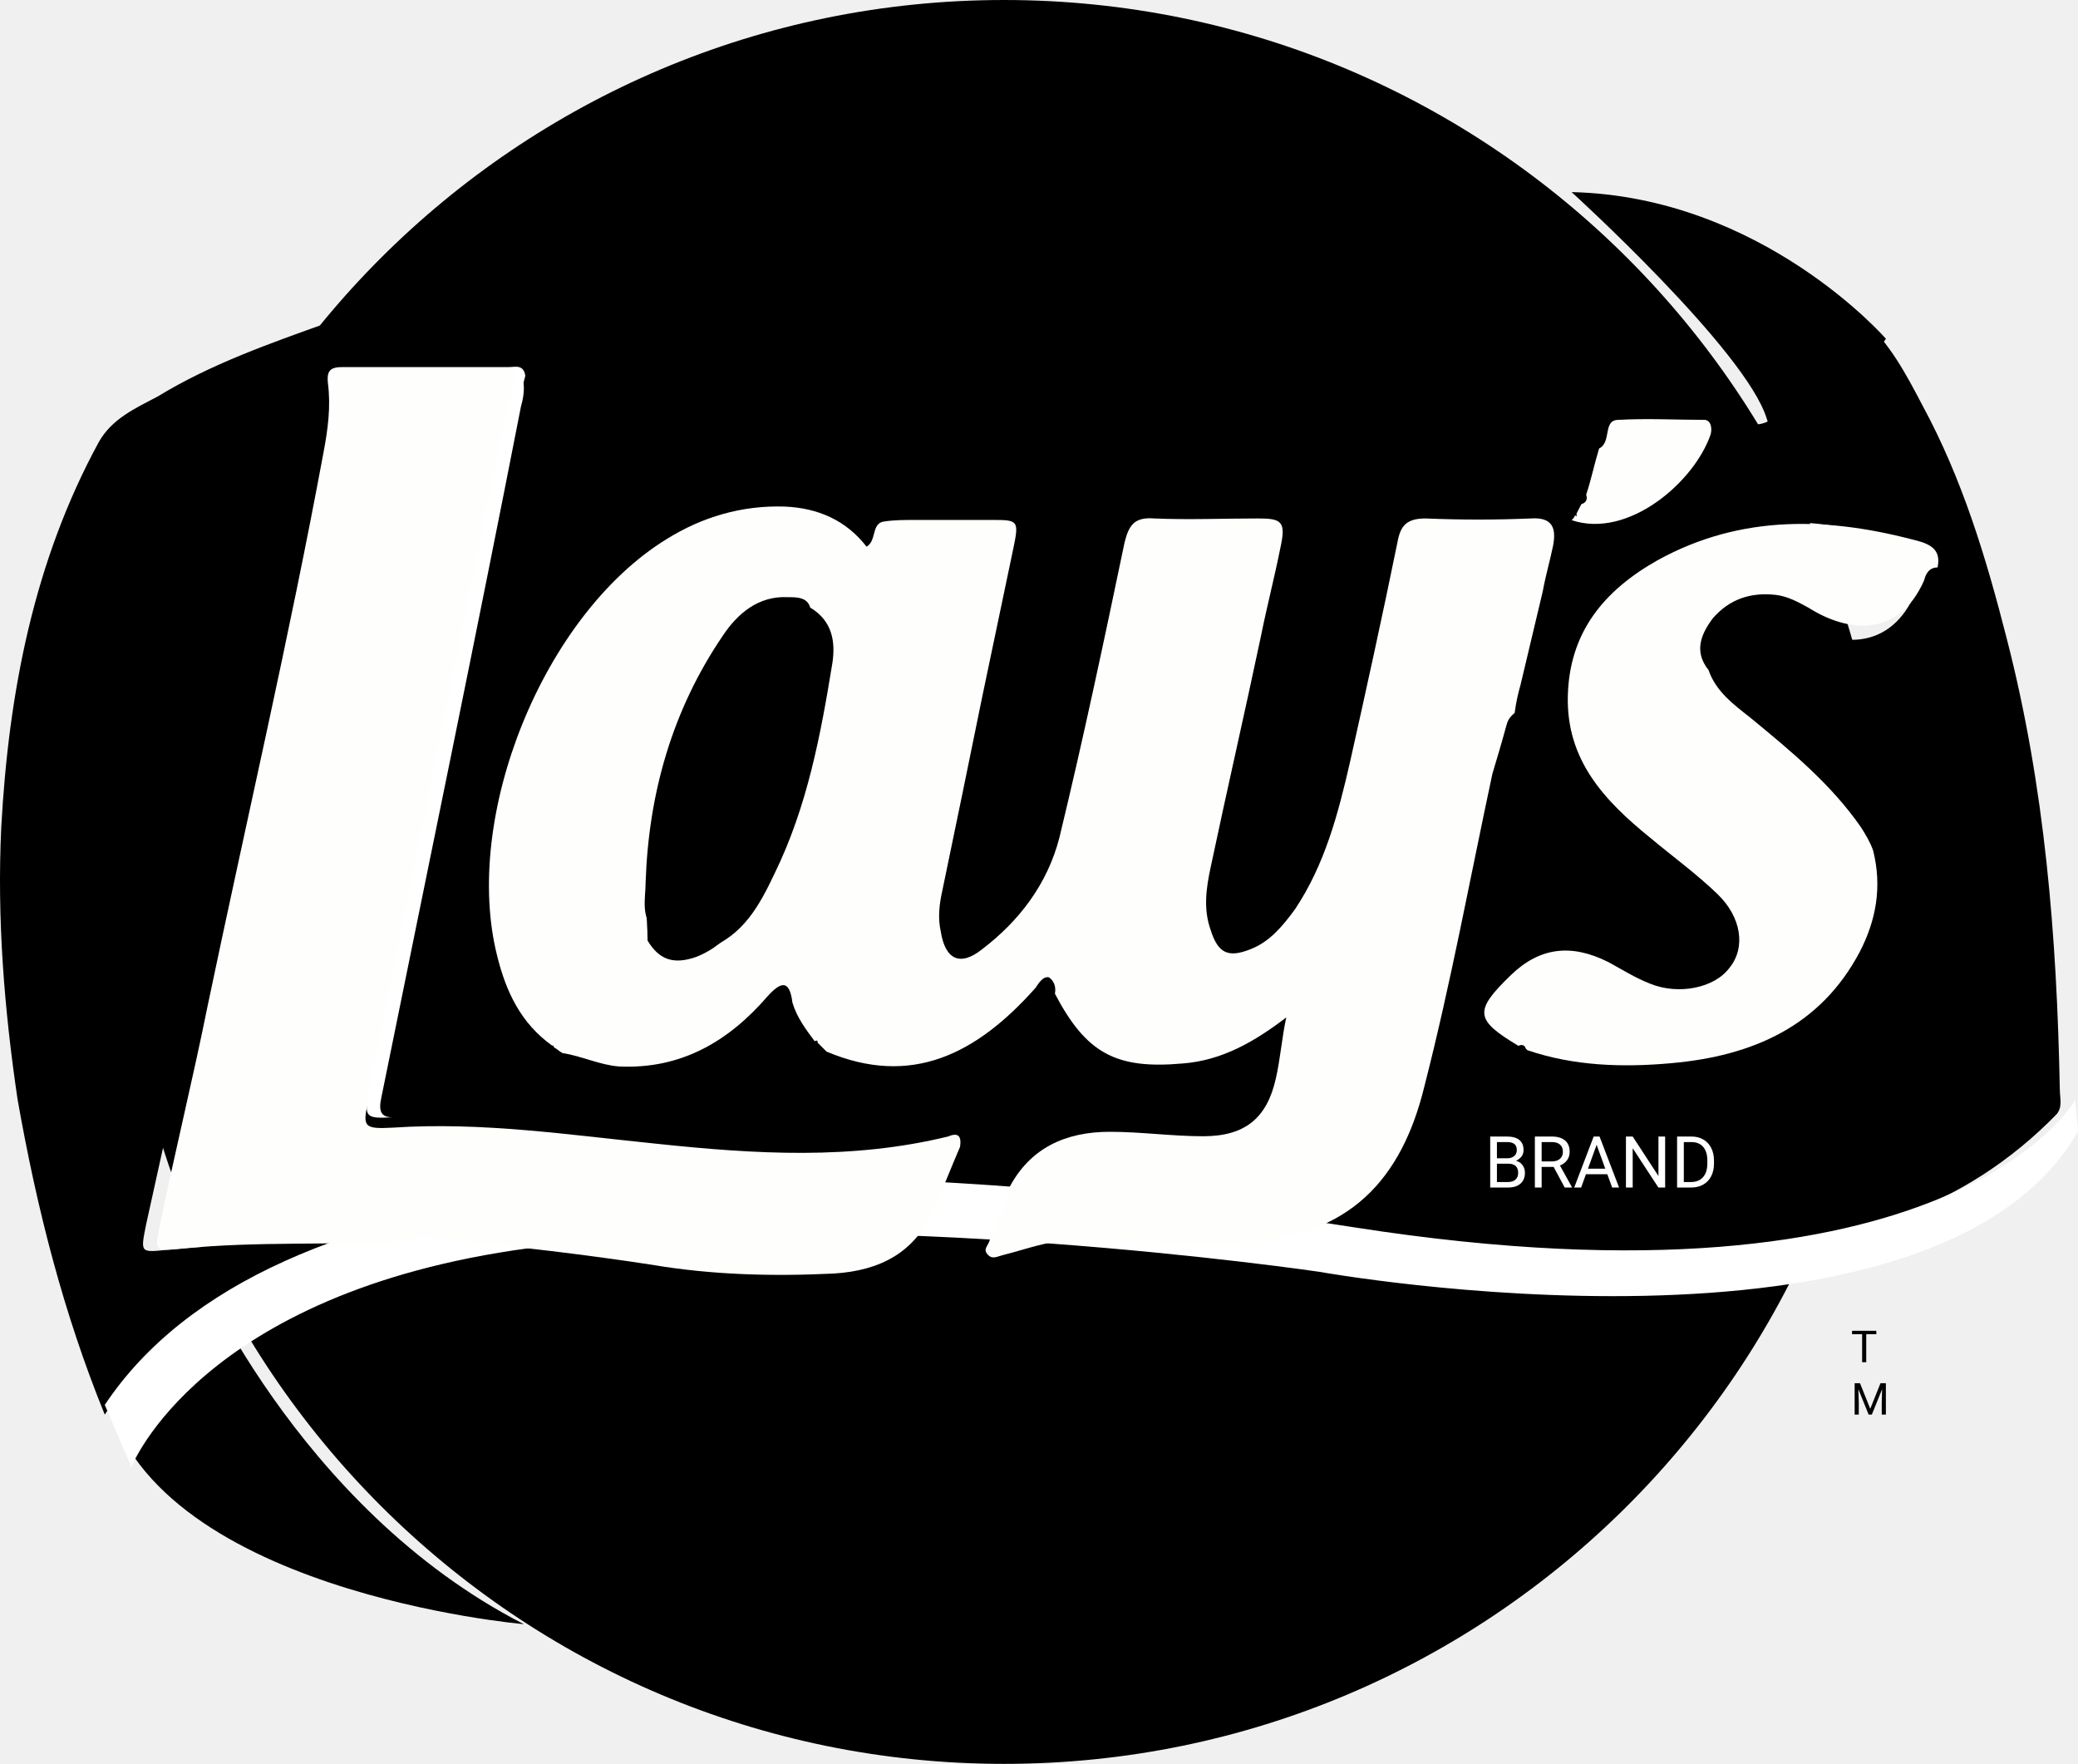
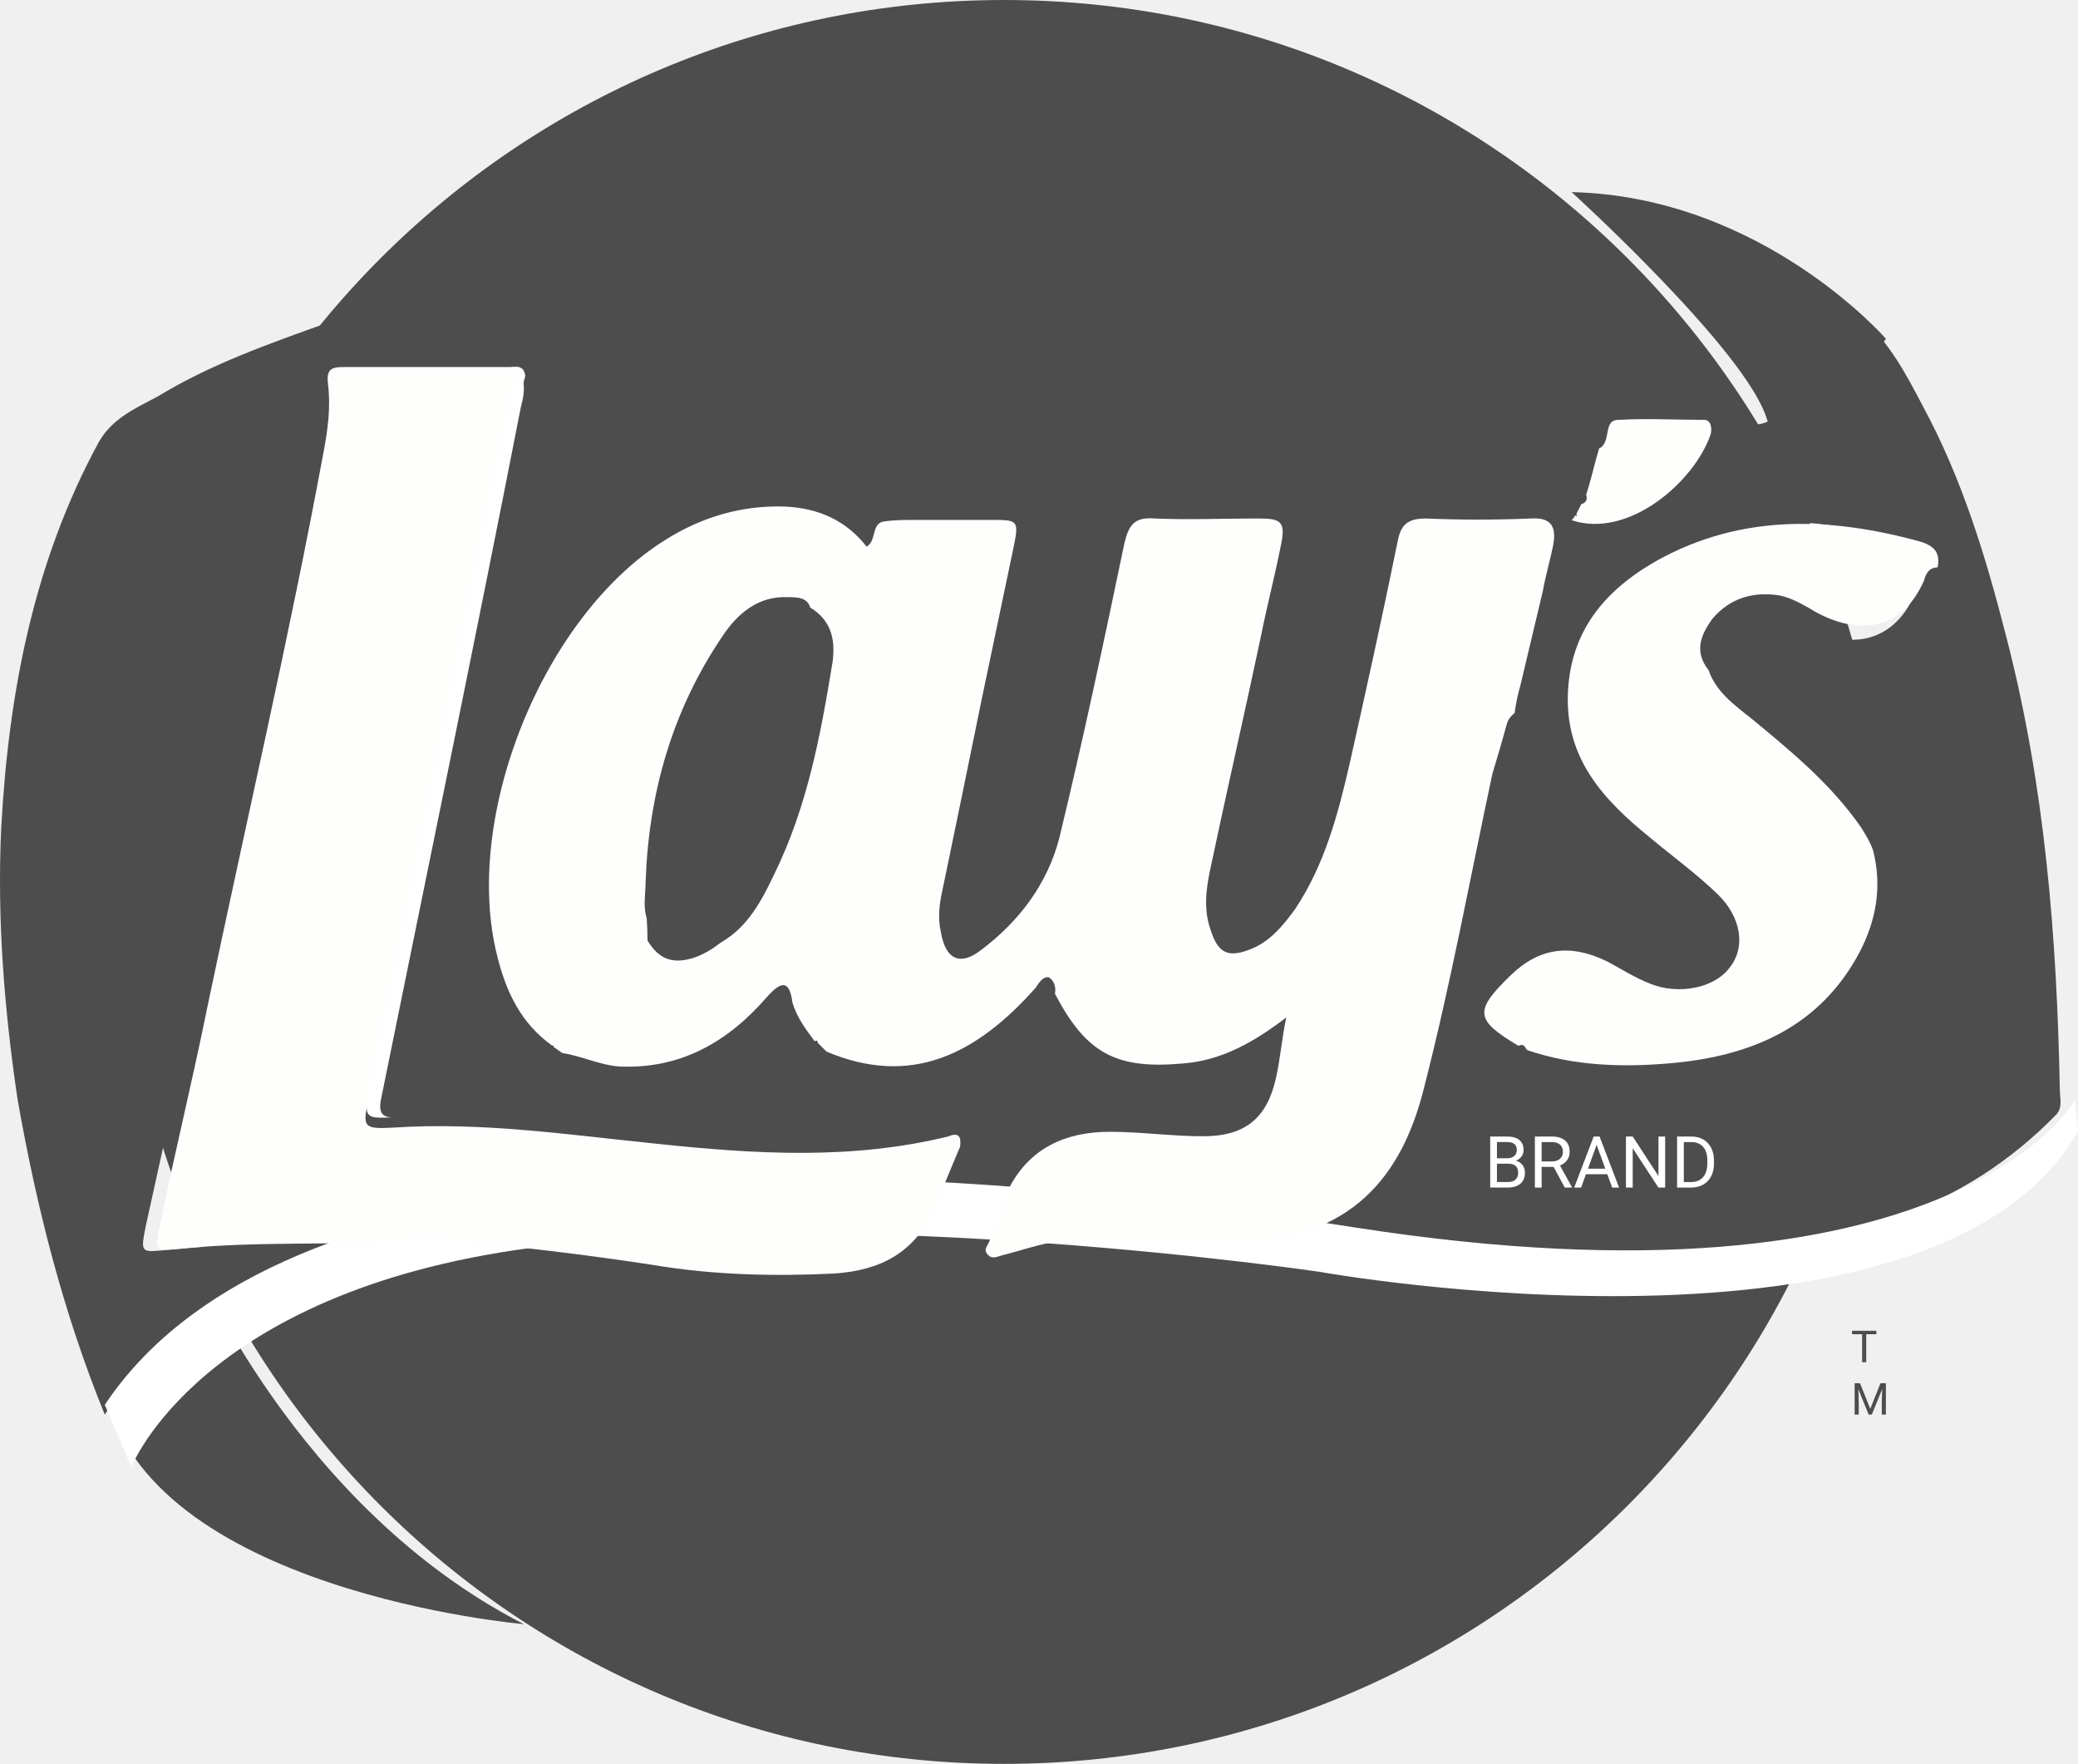
- <svg xmlns="http://www.w3.org/2000/svg" width="119" height="101" viewBox="0 0 119 101" fill="none">
-   <path d="M57.5 101C85.39 101 108 78.39 108 50.5C108 22.61 85.39 0 57.5 0C29.61 0 7 22.61 7 50.5C7 78.39 29.61 101 57.5 101Z" fill="black" />
-   <path d="M30 93C30 93 8.306 91.137 6 79.536L7.879 72H11.039C11.039 72.085 16.932 86.311 30 93Z" fill="black" />
-   <path d="M90 11C90 11 99.981 20.063 101.175 23.971C102.37 27.879 108 19.398 108 19.398C108 19.398 100.919 11.249 90 11Z" fill="black" />
-   <path d="M100.017 24.298C100.779 24.382 101.456 24.213 101.879 23.538C102.048 23.538 102.133 23.538 102.217 23.538C104.587 22.526 105.941 20.669 106.702 18.307C108.226 19.657 109.157 21.429 110.087 23.201C112.372 27.42 113.726 31.892 114.911 36.533C117.111 45.055 117.788 53.661 117.958 62.352C117.958 62.859 118.127 63.365 117.788 63.787C115.165 66.487 112.119 68.428 108.649 69.693C104.502 71.212 100.186 71.803 95.786 71.887C91.3 71.972 86.9 71.887 82.415 71.381C80.468 71.212 78.268 70.706 76.576 72.478C76.491 72.562 76.322 72.562 76.237 72.562C73.445 73.237 70.652 72.815 67.859 72.478C68.451 72.393 69.129 72.393 69.721 72.393C75.645 72.309 79.368 69.356 80.807 63.534C82.33 57.543 83.515 51.468 84.7 45.392C84.869 44.38 85.461 43.283 84.869 42.186C84.954 41.933 84.954 41.68 85.038 41.511C85.631 41.089 85.461 40.498 85.377 39.908C85.8 38.136 86.223 36.364 86.646 34.592C86.815 33.748 87.154 32.904 87.239 31.976C87.408 31.048 87.239 30.373 85.969 30.457C84.023 30.542 81.992 30.542 79.961 30.457C78.945 30.373 78.607 30.879 78.353 31.807C77.507 35.942 76.576 40.161 75.645 44.295C74.968 47.249 74.206 50.033 72.514 52.649C71.837 53.661 71.075 54.505 69.975 54.927C68.705 55.433 68.113 55.18 67.69 53.83C67.351 52.649 67.521 51.468 67.69 50.286C68.621 45.899 69.552 41.511 70.567 37.123C70.906 35.436 71.329 33.833 71.667 32.145C71.921 30.626 71.752 30.457 70.398 30.457C68.451 30.457 66.505 30.542 64.559 30.457C63.459 30.373 63.12 30.795 62.866 31.807C61.681 37.376 60.412 43.03 59.143 48.599C58.55 51.214 56.942 53.324 54.827 54.927C53.557 55.94 52.711 55.518 52.457 53.914C52.373 53.155 52.373 52.396 52.542 51.636C53.303 47.924 54.065 44.211 54.827 40.583C55.419 37.798 56.011 34.929 56.604 32.145C56.942 30.542 56.942 30.542 55.419 30.542C53.98 30.542 52.627 30.542 51.188 30.542C50.596 30.542 50.003 30.542 49.495 30.626C48.734 30.71 49.072 31.723 48.48 32.06C47.295 30.542 45.687 29.867 43.825 29.782C41.456 29.698 39.171 30.373 37.14 31.639C30.285 35.858 25.631 47.333 27.662 55.265C28.17 57.29 29.016 59.146 30.793 60.327V60.412H30.878C31.047 60.496 31.216 60.665 31.385 60.749C31.639 61.171 31.978 61.509 32.401 61.677C35.363 63.027 39.171 62.437 41.541 60.158C42.387 59.315 43.402 58.555 44.333 57.796C44.587 58.64 45.095 59.315 45.602 59.99C45.602 60.158 45.602 60.158 45.772 60.074C45.856 60.158 45.941 60.243 46.026 60.327V60.412H46.11C46.195 60.496 46.28 60.58 46.364 60.665C46.28 61.087 46.703 61.171 46.957 61.34C49.834 63.196 52.627 62.605 55.334 61.002C56.942 60.074 58.127 58.724 59.397 57.374C61.089 60.749 62.866 61.677 66.59 61.34C68.875 61.171 70.736 60.074 72.514 58.724C72.344 59.905 72.175 61.087 71.921 62.184C71.413 64.462 70.144 65.559 67.859 65.474C66.082 65.474 64.305 65.221 62.528 65.221C60.074 65.137 58.043 66.149 56.858 68.428C55.927 68.09 55.334 68.428 55.081 69.356C54.996 69.778 54.827 70.115 54.742 70.453C54.404 71.296 53.557 71.381 53.05 71.212C52.457 71.043 53.05 70.368 53.219 70.031C53.557 69.018 54.065 68.09 54.404 67.078C54.573 66.571 54.827 65.981 53.98 65.812C54.065 65.221 53.98 64.968 53.219 65.137C47.718 66.487 42.218 66.234 36.717 65.559C31.555 64.968 26.562 64.293 21.569 64.546C20.807 64.462 20.638 64.124 20.807 63.449C23.6 50.286 26.392 37.039 29.27 23.876C29.439 23.032 29.524 22.357 29.101 21.598C29.101 20.923 28.593 21.091 28.17 21.091C25.038 21.091 21.907 21.091 18.776 21.091C18.099 21.091 17.845 21.26 17.93 22.02C18.099 23.37 17.93 24.635 17.676 25.985C15.73 36.617 13.275 47.08 11.075 57.627C10.229 61.762 9.298 65.896 8.367 70.115C8.029 71.803 8.029 71.718 9.721 71.55C13.868 71.128 18.099 71.296 22.246 71.128C22.584 71.718 23.177 71.887 23.769 71.887C24.7 71.972 25.631 72.056 26.477 72.14C23.431 72.225 20.384 72.647 17.422 72.9C15.814 72.984 14.291 73.49 12.937 74.334C10.144 76.022 7.859 78.216 5.998 81C3.628 75.178 2.105 69.187 1.005 62.943C0.243 57.796 -0.18 52.565 0.074 47.333C0.497 39.655 1.936 32.145 5.659 25.31C6.421 23.96 7.775 23.37 9.044 22.695C12.091 20.838 15.476 19.657 18.776 18.476C21.484 17.801 24.192 17.294 26.985 17.126C33.755 16.704 40.525 17.379 47.21 18.644C52.542 19.657 57.873 21.007 63.205 22.02C68.367 23.116 73.445 24.382 78.691 24.973C82.753 25.479 86.9 25.732 90.962 25.817C90.793 26.66 90.539 27.42 90.37 28.264C90.116 28.348 90.031 28.517 90.116 28.77C90.031 28.939 89.947 29.107 89.862 29.276H89.777V29.36C89.693 29.445 89.693 29.529 89.608 29.614C90.031 30.542 90.877 30.71 91.639 30.542C93.755 30.204 95.701 29.445 96.717 27.504C97.478 26.07 98.155 24.635 100.017 24.298ZM86.646 60.496L86.731 60.58C86.9 61.087 87.323 61.171 87.746 61.34C89.862 62.437 92.231 62.437 94.516 62.268C97.986 62.015 101.202 61.171 103.825 58.724C106.702 56.024 107.633 51.974 106.11 49.021C105.941 48.514 105.772 48.092 105.433 47.67C103.741 45.139 101.456 43.199 99.171 41.258C98.24 40.498 97.309 39.655 96.886 38.473C97.986 35.014 100.102 34.086 103.148 35.773C106.449 37.63 109.241 36.448 110.087 32.651C110.087 32.651 109.834 32.567 109.749 32.482C109.918 31.639 109.495 31.217 108.733 30.964C103.656 29.445 98.748 29.276 94.009 32.06C91.047 33.748 89.1 36.279 89.016 39.992C88.931 43.705 91.047 46.067 93.585 48.261C94.855 49.358 96.209 50.371 97.394 51.552C98.748 52.902 98.917 54.674 98.071 55.855C97.224 57.036 95.193 57.543 93.585 56.783C92.739 56.446 92.062 55.94 91.216 55.518C89.1 54.421 87.408 54.674 85.8 56.277C83.684 58.302 83.769 58.809 86.223 60.412C86.223 60.58 86.392 60.665 86.646 60.496Z" fill="black" />
-   <path d="M7.525 84C7.525 84 11.421 74.008 30.311 71.468C49.116 68.927 75.545 72.823 75.545 72.823C75.545 72.823 110.783 79.173 119 64.778L118.831 63C118.831 63 111.8 75.617 77.578 70.282C43.356 64.948 15.318 66.472 6 80.444L7.525 84Z" fill="white" />
-   <path d="M86.228 41.678C85.973 42.613 85.718 43.463 85.463 44.314C84.189 50.266 83.085 56.304 81.557 62.256C80.283 67.443 77.311 70.93 71.026 71.1C67.884 71.185 64.657 71.015 61.515 71.015C60.072 71.015 58.798 71.525 57.439 71.865C57.099 71.95 56.845 72.12 56.59 71.865C56.25 71.525 56.59 71.355 56.675 71.015C57.099 70.079 57.524 69.059 57.779 68.039C58.968 65.743 61.006 64.807 63.553 64.807C65.337 64.807 67.12 65.062 68.903 65.062C71.281 65.062 72.555 64.042 73.065 61.746C73.319 60.641 73.404 59.45 73.659 58.26C71.876 59.62 70.007 60.725 67.715 60.896C63.893 61.236 62.195 60.3 60.411 56.899C60.496 56.474 60.326 56.134 60.072 55.964C59.732 55.879 59.477 56.304 59.307 56.559C55.91 60.385 52.174 62.256 47.333 60.215C47.248 60.13 47.163 60.045 47.079 59.96C46.994 59.875 46.909 59.79 46.824 59.705C46.824 59.62 46.824 59.535 46.654 59.62C46.145 58.94 45.635 58.26 45.38 57.409C45.21 56.049 44.701 56.219 43.937 57.069C41.729 59.62 39.011 61.236 35.444 61.066C34.34 60.981 33.321 60.47 32.217 60.3C32.047 60.215 31.878 60.045 31.708 59.96V59.875H31.623C29.84 58.6 28.99 56.814 28.481 54.773C26.443 46.78 31.113 35.215 38.162 30.878C40.2 29.602 42.493 28.922 44.956 29.007C46.824 29.092 48.437 29.772 49.626 31.303C50.221 30.963 49.881 29.942 50.645 29.858C51.24 29.772 51.834 29.772 52.429 29.772C53.872 29.772 55.316 29.772 56.76 29.772C58.288 29.772 58.373 29.772 58.033 31.388C57.439 34.194 56.845 37.086 56.25 39.892C55.486 43.633 54.722 47.375 53.957 51.031C53.787 51.797 53.703 52.562 53.872 53.327C54.127 54.943 54.976 55.368 56.25 54.348C58.373 52.732 59.987 50.606 60.666 47.97C62.025 42.358 63.214 36.745 64.403 31.048C64.657 30.027 64.997 29.602 66.101 29.687C68.054 29.772 70.007 29.687 72.046 29.687C73.404 29.687 73.659 29.858 73.319 31.388C72.98 33.089 72.555 34.705 72.215 36.405C71.281 40.827 70.262 45.249 69.328 49.671C69.073 50.861 68.903 52.052 69.328 53.242C69.753 54.603 70.347 54.858 71.621 54.348C72.725 53.923 73.489 52.987 74.169 52.052C75.867 49.501 76.631 46.61 77.311 43.633C78.245 39.467 79.179 35.215 80.028 31.048C80.198 30.113 80.538 29.687 81.642 29.687C83.68 29.772 85.633 29.772 87.671 29.687C88.945 29.602 89.115 30.283 88.945 31.218C88.775 32.068 88.52 32.919 88.35 33.854C87.926 35.64 87.501 37.426 87.077 39.211C86.907 39.807 86.822 40.232 86.737 40.827C86.312 41.167 86.312 41.422 86.228 41.678ZM37.652 53.412C38.332 54.518 39.181 54.858 40.455 54.348C42.578 53.583 43.512 51.797 44.361 50.011C46.229 46.184 46.994 42.103 47.673 37.936C47.843 36.745 47.673 35.555 46.399 34.79C46.229 34.194 45.635 34.194 45.125 34.194C43.427 34.109 42.238 35.13 41.389 36.405C38.502 40.657 37.143 45.419 36.973 50.521C36.973 51.457 36.633 52.647 37.652 53.412Z" fill="#FEFEFD" />
-   <path d="M54.98 65.665C54.47 66.847 54.045 67.944 53.535 69.125C52.43 71.742 50.391 72.754 47.757 72.923C44.273 73.092 40.789 73.008 37.305 72.417C33.481 71.826 29.657 71.404 25.833 70.982C24.983 70.898 24.048 70.729 23.199 71.067C18.95 71.32 14.701 71.067 10.537 71.488C8.838 71.657 8.838 71.657 9.178 70.054C10.027 65.918 11.047 61.783 11.897 57.563C14.106 47.013 16.57 36.464 18.525 25.914C18.78 24.563 18.95 23.297 18.78 21.947C18.695 21.188 18.95 21.019 19.63 21.019C22.774 21.019 26.003 21.019 29.147 21.019C29.487 21.019 29.997 20.85 30.082 21.525C28.807 26.251 27.957 31.146 26.852 35.957C24.898 44.988 22.944 54.103 21.074 63.133C20.734 64.568 20.904 64.652 22.519 64.568C27.617 64.23 32.631 64.99 37.645 65.496C43.253 66.087 48.776 66.425 54.3 65.074C54.895 64.821 55.065 65.074 54.98 65.665Z" fill="#FEFEFD" />
-   <path d="M97.842 38.368C98.271 39.609 99.299 40.354 100.242 41.099C102.557 43.003 104.871 44.906 106.585 47.389C106.843 47.803 107.1 48.217 107.271 48.713C107.785 50.782 107.443 52.686 106.5 54.507C104.271 58.727 100.414 60.465 95.699 60.879C92.956 61.128 90.127 61.045 87.47 60.134L87.384 60.052C87.298 59.803 87.127 59.803 86.956 59.886C84.47 58.396 84.384 57.9 86.527 55.831C88.156 54.258 89.956 54.01 92.099 55.086C92.87 55.5 93.642 55.996 94.499 56.327C96.127 56.989 98.185 56.576 99.042 55.417C99.985 54.258 99.728 52.52 98.356 51.196C97.156 50.038 95.785 49.044 94.499 47.968C91.841 45.817 89.698 43.499 89.784 39.858C89.87 36.216 91.841 33.816 94.927 32.078C99.728 29.43 104.785 29.595 109.928 31.002C110.786 31.25 111.129 31.664 110.957 32.492C110.443 32.492 110.271 32.906 110.186 33.237C108.728 36.547 105.814 36.216 103.585 34.809C102.985 34.478 102.385 34.147 101.699 34.064C100.242 33.899 99.042 34.313 98.099 35.389C97.413 36.299 96.985 37.292 97.842 38.368Z" fill="#FEFEFD" />
-   <path d="M22.478 63.977C20.942 64.062 20.861 63.977 21.104 62.545C22.963 53.528 24.741 44.427 26.601 35.41C27.571 30.607 28.46 25.803 29.673 21C30.077 21.758 30.077 22.433 29.834 23.275C27.248 36.505 24.499 49.736 21.831 62.882C21.67 63.64 21.831 63.977 22.478 63.977Z" fill="white" />
-   <path d="M91.575 25.681C92.316 25.317 91.76 24.041 92.686 24.041C94.354 23.949 96.021 24.041 97.596 24.041C97.967 24.041 98.059 24.496 97.967 24.861C97.04 27.596 93.242 30.878 90 29.784C90.093 29.693 90.185 29.602 90.185 29.511C90.371 29.602 90.278 29.511 90.278 29.419C90.371 29.237 90.463 29.055 90.556 28.872C90.834 28.781 90.926 28.599 90.834 28.325C91.112 27.505 91.297 26.593 91.575 25.681Z" fill="#FEFEFD" />
-   <path d="M45.699 35C46.87 35.775 47.12 36.98 46.953 38.186C46.368 42.405 45.531 46.538 43.691 50.412C42.855 52.22 41.851 54.028 39.844 54.803C38.589 55.234 37.753 54.975 37.084 53.856C37.084 53.081 37 52.306 37 51.531C37.167 46.968 38.505 42.749 40.513 38.702C41.6 36.464 43.189 35.086 45.699 35Z" fill="black" />
-   <path d="M85.339 67.999V65.078H86.294C86.611 65.078 86.849 65.144 87.008 65.275C87.169 65.406 87.249 65.6 87.249 65.857C87.249 65.993 87.21 66.114 87.133 66.22C87.055 66.324 86.95 66.405 86.816 66.463C86.974 66.507 87.098 66.591 87.189 66.715C87.281 66.838 87.328 66.986 87.328 67.157C87.328 67.419 87.243 67.625 87.073 67.775C86.903 67.925 86.663 67.999 86.352 67.999H85.339ZM85.724 66.633V67.684H86.36C86.54 67.684 86.681 67.638 86.784 67.546C86.888 67.452 86.94 67.324 86.94 67.161C86.94 66.809 86.749 66.633 86.366 66.633H85.724ZM85.724 66.324H86.306C86.475 66.324 86.609 66.282 86.71 66.198C86.811 66.114 86.862 65.999 86.862 65.855C86.862 65.694 86.815 65.578 86.722 65.505C86.628 65.432 86.486 65.395 86.294 65.395H85.724V66.324Z" fill="white" />
-   <path d="M88.971 66.818H88.285V67.999H87.897V65.078H88.864C89.194 65.078 89.446 65.153 89.623 65.303C89.801 65.453 89.89 65.671 89.89 65.957C89.89 66.139 89.84 66.297 89.741 66.433C89.644 66.568 89.507 66.669 89.332 66.735L90.018 67.975V67.999H89.605L88.971 66.818ZM88.285 66.503H88.876C89.068 66.503 89.22 66.453 89.332 66.354C89.446 66.255 89.502 66.123 89.502 65.957C89.502 65.776 89.448 65.638 89.34 65.542C89.233 65.445 89.078 65.397 88.874 65.395H88.285V66.503Z" fill="white" />
-   <path d="M92.045 67.237H90.821L90.546 67.999H90.149L91.264 65.078H91.601L92.719 67.999H92.323L92.045 67.237ZM90.937 66.92H91.93L91.433 65.554L90.937 66.92Z" fill="white" />
-   <path d="M95.357 67.999H94.97L93.499 65.748V67.999H93.112V65.078H93.499L94.974 67.339V65.078H95.357V67.999Z" fill="white" />
-   <path d="M96.041 67.999V65.078H96.866C97.12 65.078 97.345 65.134 97.54 65.247C97.736 65.359 97.886 65.519 97.992 65.726C98.099 65.933 98.153 66.172 98.154 66.441V66.627C98.154 66.903 98.101 67.144 97.994 67.351C97.888 67.559 97.736 67.718 97.538 67.829C97.342 67.94 97.112 67.997 96.85 67.999H96.041ZM96.427 65.395V67.684H96.832C97.129 67.684 97.36 67.592 97.524 67.408C97.69 67.223 97.773 66.96 97.773 66.619V66.448C97.773 66.117 97.695 65.859 97.538 65.676C97.383 65.492 97.162 65.398 96.876 65.395H96.427Z" fill="white" />
-   <path d="M107.451 76.397H106.873V78H106.637V76.397H106.061V76.202H107.451V76.397ZM106.515 79.202L107.103 80.669L107.69 79.202H107.998V81H107.761V80.3L107.783 79.544L107.193 81H107.011L106.422 79.548L106.446 80.3V81H106.209V79.202H106.515Z" fill="black" />
+ <svg xmlns="http://www.w3.org/2000/svg" version="1.1" id="Layer_1" x="0px" y="0px" width="119px" height="101px" viewBox="0 0 119 101" enable-background="new 0 0 119 101" xml:space="preserve">
+   <path fill="#4D4D4D" d="M57.5,101c27.891,0,50.5-22.609,50.5-50.5S85.391,0,57.5,0S7,22.609,7,50.5S29.609,101,57.5,101z" />
+   <path fill="#4D4D4D" d="M30,93c0,0-21.694-1.863-24-13.464L7.879,72h3.16C11.039,72.085,16.933,86.311,30,93z" />
+   <path fill="#4D4D4D" d="M90,11c0,0,9.98,9.063,11.175,12.971c1.195,3.908,6.825-4.573,6.825-4.573S100.919,11.25,90,11z" />
+   <path fill="#4D4D4D" d="M100.018,24.298c0.762,0.084,1.438-0.084,1.861-0.76c0.169,0,0.254,0,0.338,0  c2.37-1.012,3.725-2.869,4.485-5.231c1.524,1.35,2.455,3.122,3.385,4.894c2.285,4.219,3.64,8.691,4.824,13.332  c2.2,8.522,2.877,17.128,3.047,25.82c0,0.506,0.169,1.013-0.17,1.435c-2.623,2.699-5.669,4.641-9.14,5.906  c-4.146,1.519-8.463,2.109-12.863,2.193c-4.484,0.085-8.885,0-13.37-0.506c-1.946-0.169-4.147-0.675-5.839,1.097  c-0.085,0.085-0.254,0.085-0.339,0.085c-2.793,0.675-5.585,0.253-8.378-0.085c0.592-0.084,1.27-0.084,1.861-0.084  c5.924-0.085,9.647-3.038,11.086-8.86c1.523-5.99,2.709-12.065,3.893-18.141c0.17-1.012,0.762-2.109,0.17-3.206  c0.084-0.253,0.084-0.506,0.169-0.675c0.593-0.422,0.423-1.012,0.339-1.603c0.423-1.772,0.846-3.544,1.27-5.316  c0.169-0.844,0.508-1.688,0.592-2.616c0.17-0.928,0-1.603-1.27-1.519c-1.946,0.084-3.977,0.084-6.008,0  c-1.016-0.084-1.354,0.422-1.607,1.351c-0.848,4.134-1.777,8.354-2.709,12.488c-0.677,2.953-1.438,5.738-3.131,8.353  c-0.678,1.013-1.439,1.857-2.539,2.279c-1.27,0.506-1.861,0.252-2.285-1.098c-0.338-1.182-0.169-2.362,0-3.544  c0.932-4.388,1.862-8.775,2.878-13.163c0.339-1.688,0.761-3.291,1.101-4.978c0.254-1.519,0.084-1.688-1.27-1.688  c-1.947,0-3.894,0.084-5.84,0c-1.1-0.084-1.438,0.338-1.692,1.351c-1.185,5.569-2.454,11.222-3.724,16.791  c-0.592,2.616-2.2,4.726-4.316,6.329c-1.269,1.012-2.116,0.59-2.37-1.014c-0.084-0.759-0.084-1.519,0.085-2.277  c0.762-3.713,1.523-7.426,2.285-11.054c0.592-2.785,1.185-5.654,1.777-8.438c0.338-1.604,0.338-1.604-1.185-1.604  c-1.438,0-2.792,0-4.231,0c-0.592,0-1.185,0-1.693,0.084c-0.761,0.084-0.423,1.097-1.015,1.435  c-1.185-1.519-2.793-2.194-4.655-2.278c-2.369-0.084-4.654,0.591-6.685,1.856c-6.855,4.219-11.509,15.694-9.478,23.626  c0.507,2.024,1.354,3.882,3.131,5.063v0.085h0.084c0.169,0.084,0.339,0.253,0.508,0.337c0.254,0.422,0.593,0.76,1.016,0.929  c2.962,1.35,6.77,0.759,9.14-1.52c0.846-0.844,1.862-1.604,2.792-2.362c0.254,0.844,0.762,1.519,1.27,2.194  c0,0.168,0,0.168,0.169,0.084c0.084,0.084,0.169,0.169,0.254,0.253v0.085h0.084c0.084,0.084,0.169,0.168,0.254,0.253  c-0.084,0.422,0.338,0.506,0.592,0.675c2.877,1.856,5.67,1.266,8.378-0.338c1.608-0.928,2.792-2.277,4.062-3.628  c1.692,3.375,3.47,4.304,7.193,3.966c2.285-0.169,4.146-1.266,5.924-2.615c-0.17,1.181-0.338,2.362-0.592,3.459  c-0.508,2.278-1.777,3.375-4.063,3.291c-1.777,0-3.555-0.254-5.332-0.254c-2.453-0.084-4.485,0.929-5.669,3.207  c-0.931-0.338-1.523,0-1.777,0.928c-0.084,0.422-0.254,0.76-0.338,1.098c-0.338,0.844-1.185,0.928-1.692,0.759  c-0.593-0.169,0-0.844,0.169-1.181c0.339-1.013,0.846-1.941,1.185-2.953c0.169-0.507,0.423-1.098-0.423-1.266  c0.084-0.592,0-0.844-0.762-0.676c-5.5,1.35-11.001,1.098-16.502,0.422c-5.162-0.59-10.155-1.266-15.148-1.012  c-0.762-0.085-0.931-0.423-0.762-1.098c2.792-13.163,5.585-26.41,8.462-39.573c0.169-0.844,0.254-1.519-0.169-2.278  c0-0.675-0.508-0.506-0.931-0.506c-3.131,0-6.262,0-9.394,0c-0.677,0-0.931,0.169-0.846,0.928c0.169,1.35,0,2.616-0.254,3.966  c-1.946,10.632-4.4,21.095-6.601,31.642c-0.846,4.135-1.777,8.27-2.708,12.488c-0.338,1.688-0.338,1.604,1.354,1.435  c4.146-0.422,8.378-0.253,12.524-0.422c0.339,0.591,0.931,0.759,1.523,0.759c0.931,0.085,1.862,0.169,2.708,0.254  c-3.046,0.084-6.093,0.506-9.055,0.76c-1.608,0.084-3.131,0.59-4.485,1.434C10.145,76.021,7.859,78.215,5.998,81  c-2.37-5.822-3.893-11.813-4.993-18.057c-0.762-5.147-1.185-10.379-0.931-15.61c0.423-7.678,1.862-15.188,5.585-22.022  c0.762-1.351,2.116-1.941,3.385-2.616c3.047-1.856,6.432-3.038,9.732-4.219c2.708-0.675,5.417-1.181,8.209-1.35  c6.77-0.422,13.54,0.253,20.226,1.519c5.332,1.012,10.663,2.362,15.995,3.375c5.162,1.097,10.239,2.362,15.486,2.953  c4.063,0.506,8.209,0.76,12.271,0.844c-0.169,0.844-0.423,1.604-0.593,2.447c-0.254,0.084-0.338,0.253-0.254,0.506  c-0.084,0.169-0.169,0.338-0.254,0.507h-0.084v0.084c-0.085,0.084-0.085,0.169-0.17,0.253c0.424,0.928,1.27,1.097,2.031,0.928  c2.116-0.337,4.063-1.097,5.078-3.038C97.479,26.07,98.155,24.635,100.018,24.298z M86.646,60.496l0.084,0.084  c0.17,0.507,0.593,0.591,1.016,0.76c2.115,1.097,4.485,1.097,6.77,0.928c3.471-0.253,6.687-1.097,9.31-3.543  c2.877-2.701,3.808-6.751,2.284-9.704c-0.168-0.506-0.338-0.928-0.676-1.35c-1.692-2.531-3.978-4.472-6.263-6.413  c-0.931-0.759-1.862-1.603-2.285-2.785c1.101-3.459,3.216-4.388,6.263-2.7c3.301,1.856,6.093,0.675,6.938-3.122  c0,0-0.253-0.084-0.338-0.169c0.169-0.844-0.254-1.266-1.017-1.519c-5.076-1.519-9.984-1.688-14.724,1.097  c-2.962,1.688-4.909,4.219-4.993,7.932c-0.084,3.712,2.031,6.075,4.57,8.269c1.27,1.097,2.623,2.109,3.808,3.291  c1.354,1.351,1.523,3.122,0.677,4.304c-0.846,1.182-2.877,1.688-4.484,0.928c-0.847-0.338-1.523-0.844-2.37-1.266  c-2.116-1.097-3.808-0.844-5.416,0.76c-2.116,2.025-2.031,2.531,0.423,4.135C86.223,60.58,86.393,60.665,86.646,60.496z" />
+   <path fill="#FFFFFF" d="M7.525,84c0,0,3.896-9.992,22.786-12.532c18.805-2.54,45.234,1.354,45.234,1.354s35.238,6.352,43.455-8.044  L118.831,63c0,0-7.031,12.617-41.253,7.282C43.356,64.947,15.318,66.472,6,80.443L7.525,84z" />
+   <path fill="#FEFEFD" d="M86.228,41.678c-0.255,0.935-0.51,1.786-0.765,2.636c-1.273,5.953-2.377,11.99-3.906,17.942  c-1.273,5.188-4.246,8.674-10.53,8.844c-3.142,0.086-6.369-0.085-9.511-0.085c-1.443,0-2.718,0.511-4.077,0.851  c-0.339,0.085-0.594,0.256-0.849,0c-0.34-0.34,0-0.51,0.085-0.851c0.425-0.935,0.849-1.956,1.104-2.976  c1.189-2.297,3.227-3.232,5.774-3.232c1.784,0,3.567,0.256,5.351,0.256c2.378,0,3.651-1.021,4.161-3.316  c0.255-1.105,0.34-2.296,0.595-3.486c-1.784,1.36-3.651,2.466-5.944,2.636c-3.822,0.341-5.52-0.595-7.304-3.997  c0.085-0.425-0.085-0.765-0.339-0.936c-0.34-0.084-0.595,0.341-0.765,0.596c-3.396,3.826-7.133,5.697-11.974,3.656  c-0.085-0.084-0.17-0.17-0.255-0.255s-0.17-0.17-0.255-0.255c0-0.085,0-0.17-0.17-0.085c-0.509-0.681-1.019-1.36-1.273-2.211  c-0.17-1.36-0.68-1.19-1.444-0.341c-2.208,2.552-4.925,4.168-8.492,3.997c-1.104-0.085-2.123-0.595-3.227-0.765  c-0.17-0.086-0.339-0.256-0.509-0.341v-0.085h-0.085c-1.784-1.275-2.633-3.061-3.142-5.102c-2.038-7.994,2.632-19.559,9.681-23.896  c2.038-1.275,4.331-1.956,6.793-1.871c1.868,0.085,3.482,0.766,4.671,2.296c0.594-0.34,0.254-1.361,1.019-1.446  c0.594-0.085,1.188-0.085,1.783-0.085c1.443,0,2.887,0,4.331,0c1.528,0,1.613,0,1.274,1.616c-0.595,2.806-1.189,5.697-1.784,8.503  c-0.764,3.742-1.528,7.483-2.292,11.14c-0.17,0.766-0.255,1.531-0.085,2.296c0.255,1.616,1.104,2.041,2.378,1.021  c2.123-1.615,3.737-3.741,4.416-6.377c1.359-5.612,2.548-11.225,3.736-16.922c0.255-1.021,0.595-1.445,1.699-1.36  c1.953,0.085,3.906,0,5.943,0c1.359,0,1.614,0.17,1.274,1.701c-0.34,1.701-0.765,3.316-1.104,5.017  c-0.934,4.422-1.953,8.844-2.887,13.266c-0.255,1.19-0.425,2.381,0,3.571c0.425,1.361,1.02,1.615,2.293,1.105  c1.104-0.425,1.868-1.36,2.547-2.296c1.699-2.551,2.463-5.442,3.143-8.418c0.934-4.167,1.869-8.418,2.718-12.585  c0.17-0.935,0.509-1.36,1.613-1.36c2.038,0.085,3.991,0.085,6.029,0c1.274-0.085,1.444,0.595,1.274,1.531  c-0.17,0.85-0.425,1.701-0.595,2.636c-0.425,1.786-0.849,3.572-1.274,5.357c-0.17,0.595-0.254,1.021-0.34,1.616  C86.313,41.167,86.313,41.422,86.228,41.678z M37.652,53.412c0.679,1.105,1.528,1.445,2.802,0.936  c2.123-0.766,3.057-2.551,3.907-4.337c1.868-3.826,2.632-7.908,3.312-12.075c0.169-1.19,0-2.381-1.274-3.146  c-0.17-0.595-0.765-0.595-1.274-0.595c-1.699-0.085-2.887,0.936-3.737,2.211c-2.887,4.252-4.246,9.014-4.416,14.116  C36.973,51.457,36.633,52.646,37.652,53.412z" />
+   <path fill="#FEFEFD" d="M54.979,65.665c-0.51,1.182-0.935,2.278-1.445,3.46c-1.104,2.617-3.144,3.629-5.778,3.799  c-3.484,0.168-6.968,0.084-10.452-0.507c-3.824-0.591-7.648-1.013-11.472-1.435c-0.85-0.085-1.785-0.254-2.634,0.084  c-4.249,0.253-8.498,0-12.662,0.422c-1.699,0.169-1.699,0.169-1.359-1.435c0.85-4.136,1.869-8.271,2.719-12.491  c2.209-10.549,4.673-21.099,6.628-31.648c0.255-1.351,0.425-2.617,0.255-3.967c-0.085-0.76,0.17-0.929,0.85-0.929  c3.145,0,6.374,0,9.518,0c0.34,0,0.85-0.168,0.935,0.506c-1.274,4.727-2.125,9.622-3.229,14.432  c-1.955,9.031-3.909,18.146-5.778,27.176c-0.34,1.436-0.17,1.52,1.445,1.436c5.098-0.338,10.112,0.422,15.125,0.928  c5.608,0.591,11.132,0.929,16.655-0.422C54.895,64.82,55.064,65.074,54.979,65.665z" />
+   <path fill="#FEFEFD" d="M97.842,38.368c0.429,1.241,1.457,1.986,2.4,2.731c2.314,1.904,4.629,3.807,6.343,6.29  c0.258,0.414,0.515,0.828,0.687,1.324c0.514,2.069,0.172,3.972-0.771,5.793c-2.229,4.221-6.086,5.958-10.801,6.372  c-2.743,0.248-5.572,0.166-8.229-0.744l-0.085-0.083c-0.086-0.249-0.258-0.249-0.43-0.165c-2.485-1.49-2.571-1.986-0.428-4.056  c1.629-1.573,3.428-1.821,5.571-0.745c0.771,0.414,1.543,0.91,2.4,1.241c1.628,0.662,3.686,0.249,4.543-0.91  c0.942-1.159,0.687-2.896-0.686-4.221c-1.2-1.159-2.571-2.152-3.857-3.228c-2.657-2.152-4.8-4.469-4.715-8.11  c0.086-3.642,2.058-6.042,5.144-7.78c4.801-2.648,9.857-2.483,15-1.076c0.858,0.249,1.201,0.662,1.029,1.49  c-0.514,0-0.686,0.414-0.771,0.745c-1.457,3.311-4.371,2.979-6.601,1.573c-0.601-0.332-1.2-0.662-1.886-0.745  c-1.457-0.166-2.657,0.248-3.6,1.324C97.414,36.299,96.984,37.292,97.842,38.368z" />
+   <path fill="#FFFFFF" d="M22.478,63.978c-1.536,0.084-1.617,0-1.375-1.433c1.859-9.018,3.638-18.118,5.498-27.135  c0.97-4.804,1.859-9.607,3.072-14.41c0.404,0.758,0.404,1.433,0.162,2.275c-2.587,13.23-5.335,26.46-8.003,39.606  C21.669,63.641,21.832,63.978,22.478,63.978z" />
+   <path fill="#FEFEFD" d="M91.574,25.682c0.742-0.365,0.186-1.641,1.112-1.641c1.667-0.091,3.335,0,4.909,0  c0.371,0,0.463,0.456,0.371,0.82c-0.927,2.735-4.725,6.017-7.967,4.923c0.093-0.091,0.186-0.183,0.186-0.273  c0.186,0.091,0.092,0,0.092-0.091c0.094-0.182,0.186-0.365,0.278-0.547c0.278-0.091,0.37-0.274,0.278-0.547  C91.111,27.505,91.297,26.593,91.574,25.682z" />
+   <path fill="#4D4D4D" d="M45.699,35c1.171,0.775,1.422,1.98,1.254,3.186c-0.585,4.219-1.422,8.352-3.262,12.227  c-0.836,1.809-1.84,3.616-3.848,4.391c-1.254,0.432-2.091,0.173-2.76-0.947c0-0.774-0.083-1.549-0.083-2.324  c0.167-4.563,1.505-8.782,3.513-12.829C41.6,36.464,43.189,35.086,45.699,35z" />
+   <path fill="#FFFFFF" d="M85.339,68v-2.922h0.956c0.316,0,0.555,0.065,0.713,0.197c0.161,0.131,0.241,0.324,0.241,0.581  c0,0.137-0.038,0.258-0.116,0.363c-0.078,0.104-0.184,0.186-0.316,0.243c0.157,0.044,0.281,0.128,0.373,0.252  c0.092,0.123,0.139,0.271,0.139,0.441c0,0.263-0.086,0.469-0.256,0.619c-0.17,0.149-0.41,0.225-0.72,0.225H85.339z M85.725,66.633  v1.052h0.636c0.179,0,0.32-0.046,0.423-0.139c0.105-0.094,0.157-0.222,0.157-0.386c0-0.352-0.191-0.527-0.574-0.527H85.725z   M85.725,66.324h0.582c0.168,0,0.303-0.042,0.402-0.127c0.102-0.084,0.152-0.198,0.152-0.343c0-0.16-0.046-0.276-0.14-0.349  c-0.094-0.074-0.236-0.111-0.427-0.111h-0.57V66.324z" />
+   <path fill="#FFFFFF" d="M88.971,66.818h-0.686V68h-0.388v-2.922h0.967c0.329,0,0.582,0.074,0.759,0.225  c0.178,0.15,0.267,0.368,0.267,0.654c0,0.182-0.05,0.34-0.148,0.476c-0.098,0.135-0.233,0.235-0.409,0.303l0.686,1.24V68h-0.412  L88.971,66.818z M88.285,66.503h0.592c0.191,0,0.343-0.05,0.455-0.149c0.113-0.098,0.17-0.23,0.17-0.396  c0-0.181-0.054-0.319-0.162-0.416c-0.107-0.096-0.262-0.145-0.465-0.146h-0.59V66.503z" />
+   <path fill="#FFFFFF" d="M92.045,67.237H90.82L90.546,68h-0.397l1.115-2.922h0.338L92.719,68h-0.395L92.045,67.237z M90.938,66.92  h0.992l-0.497-1.366L90.938,66.92z" />
+   <path fill="#FFFFFF" d="M95.357,68h-0.387L93.5,65.748V68h-0.388v-2.922H93.5l1.475,2.262v-2.262h0.383V68z" />
+   <path fill="#FFFFFF" d="M96.041,68v-2.922h0.825c0.254,0,0.479,0.057,0.675,0.168c0.195,0.113,0.346,0.273,0.451,0.48  c0.106,0.207,0.16,0.445,0.162,0.714v0.187c0,0.275-0.054,0.518-0.16,0.725c-0.105,0.207-0.258,0.366-0.456,0.478  c-0.196,0.11-0.426,0.168-0.688,0.171H96.041z M96.427,65.395v2.29h0.405c0.297,0,0.527-0.093,0.692-0.276  c0.165-0.186,0.249-0.448,0.249-0.789v-0.171c0-0.331-0.078-0.589-0.235-0.772c-0.155-0.184-0.376-0.277-0.662-0.281H96.427z" />
+   <path fill="#4D4D4D" d="M107.451,76.397h-0.578V78h-0.236v-1.603h-0.576v-0.195h1.391V76.397z M106.516,79.202l0.588,1.467  l0.586-1.467h0.309V81h-0.236v-0.7l0.021-0.755L107.193,81h-0.182l-0.59-1.452l0.023,0.752V81h-0.236v-1.798H106.516z" />
</svg>
